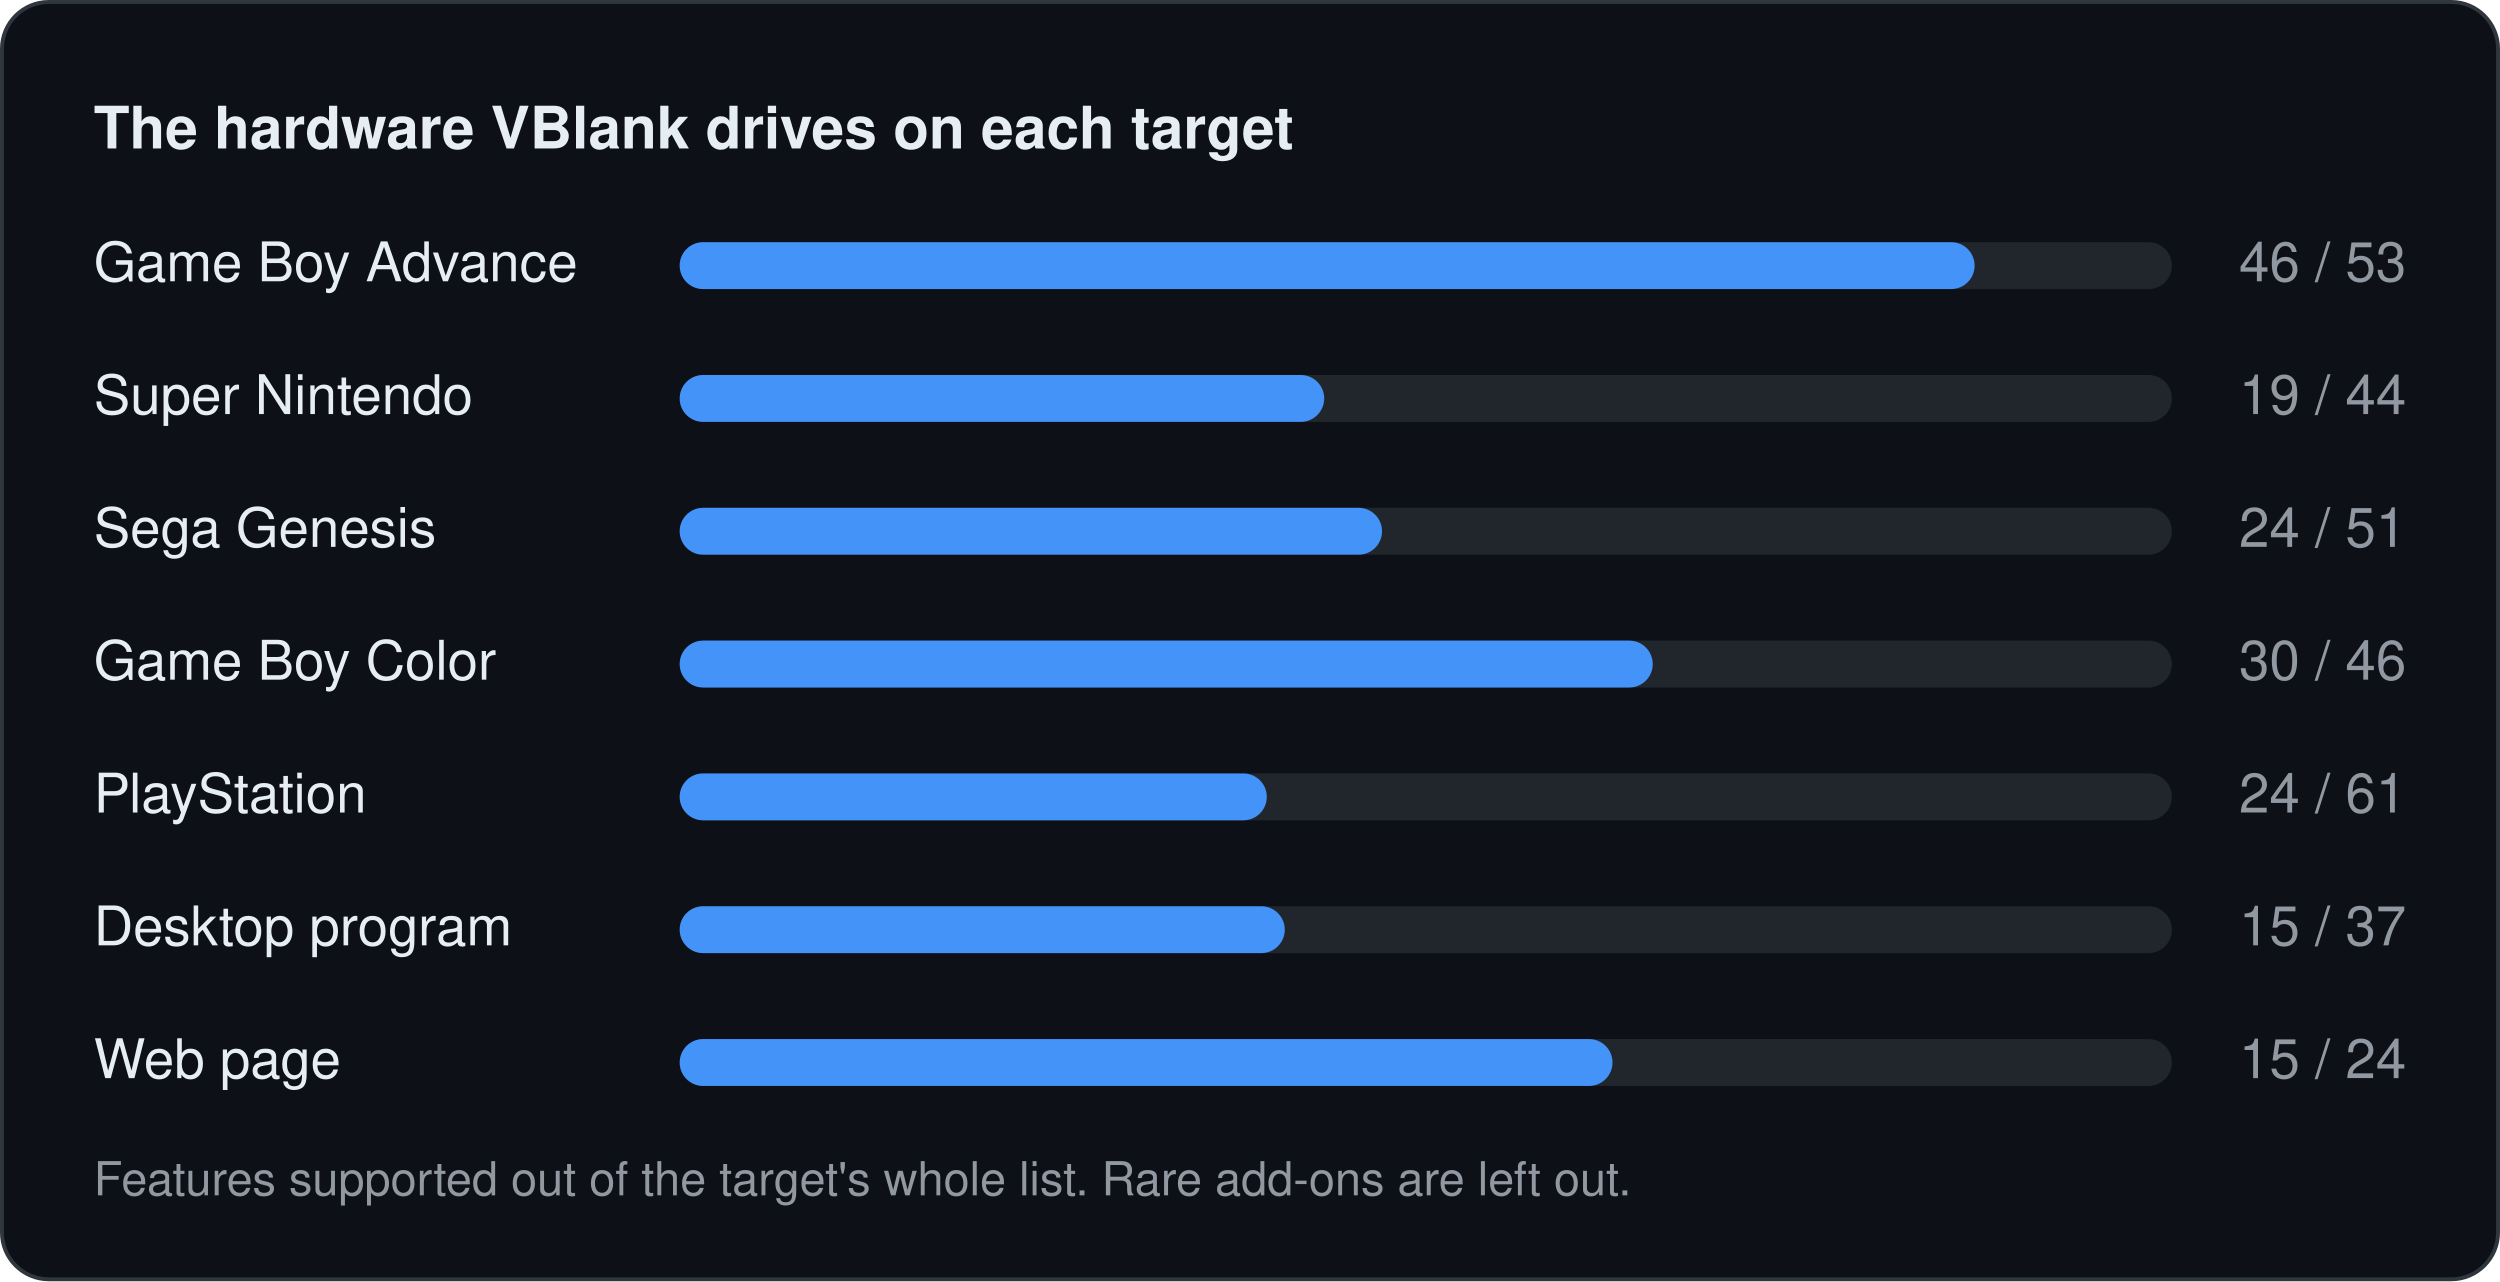
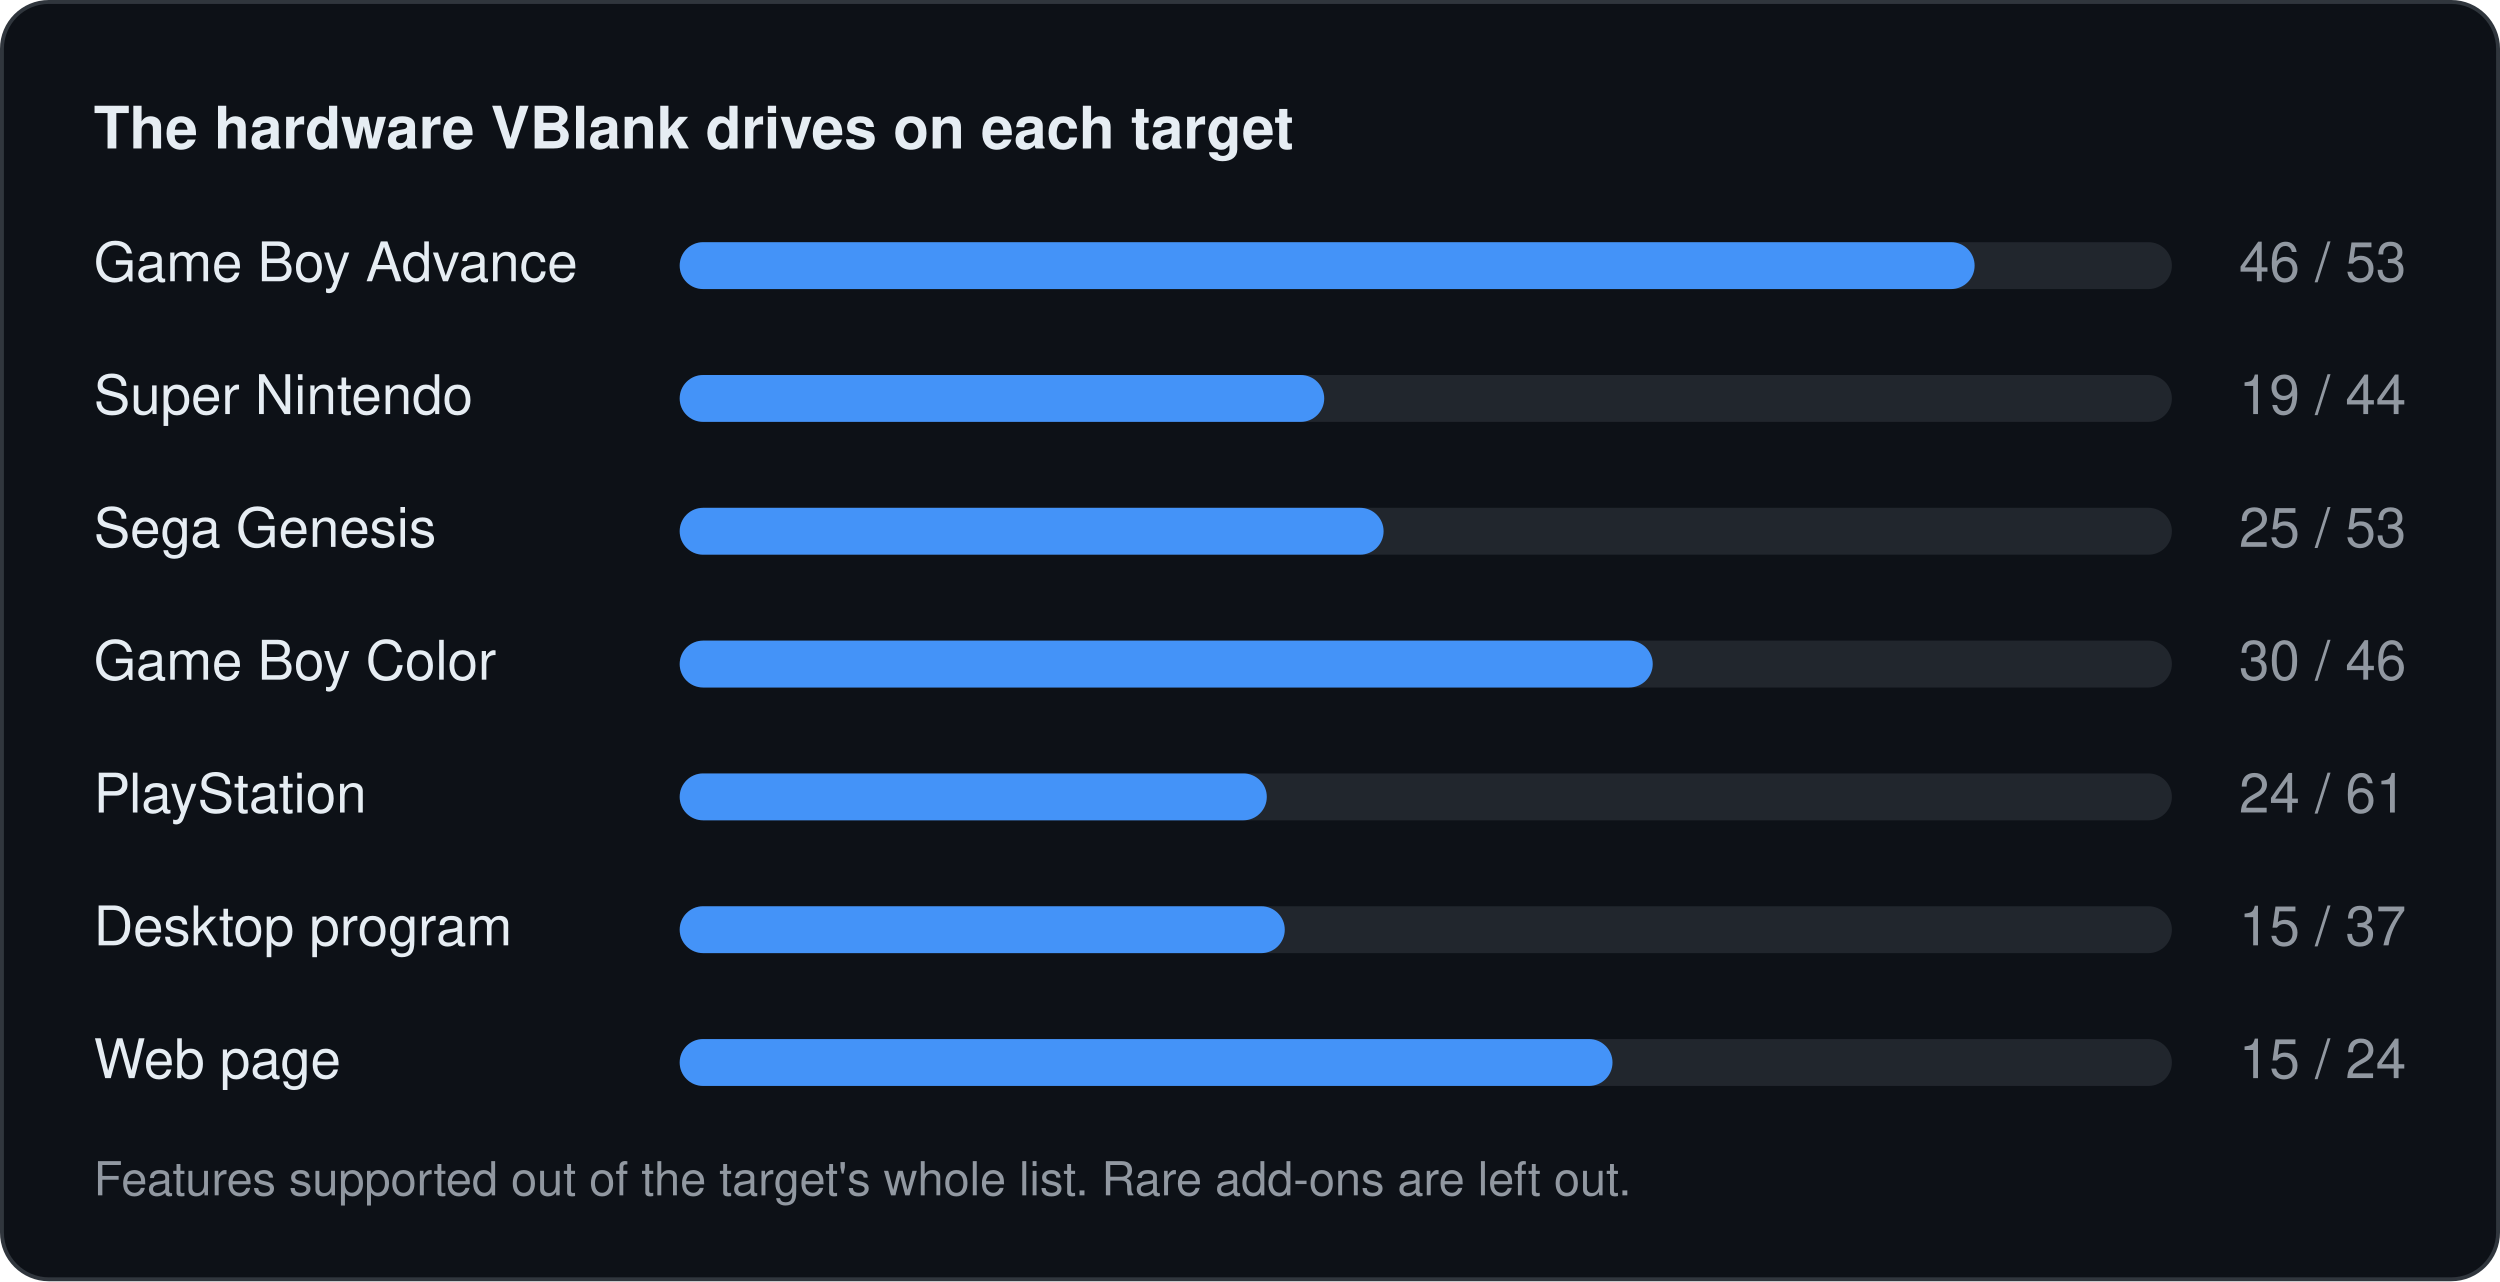
<svg xmlns="http://www.w3.org/2000/svg" width="640" height="328" viewBox="0 0 640 328" font-family="-apple-system, BlinkMacSystemFont, 'Segoe UI', Helvetica, Arial, sans-serif">
  <rect x="0.5" y="0.5" width="639" height="327" rx="12" fill="#0d1117" stroke="#30363d" />
  <text x="24" y="38" fill="#e6edf3" font-size="15" font-weight="600">The hardware VBlank drives on each target</text>
  <text x="24" y="72" fill="#e6edf3" font-size="14">Game Boy Advance</text>
  <rect x="174" y="62" width="382" height="12" rx="6" fill="#21262d" />
  <rect x="174" y="62" width="331.5" height="12" rx="6" fill="#4493f8" />
  <text x="616" y="72" fill="#9198a1" font-size="14" text-anchor="end">46 / 53</text>
  <text x="24" y="106" fill="#e6edf3" font-size="14">Super Nintendo</text>
  <rect x="174" y="96" width="382" height="12" rx="6" fill="#21262d" />
  <rect x="174" y="96" width="165.0" height="12" rx="6" fill="#4493f8" />
  <text x="616" y="106" fill="#9198a1" font-size="14" text-anchor="end">19 / 44</text>
  <text x="24" y="140" fill="#e6edf3" font-size="14">Sega Genesis</text>
  <rect x="174" y="130" width="382" height="12" rx="6" fill="#21262d" />
-   <rect x="174" y="130" width="179.8" height="12" rx="6" fill="#4493f8" />
-   <text x="616" y="140" fill="#9198a1" font-size="14" text-anchor="end">24 / 51</text>
+   <rect x="174" y="130" width="180.2" height="12" rx="6" fill="#4493f8" />
+   <text x="616" y="140" fill="#9198a1" font-size="14" text-anchor="end">25 / 53</text>
  <text x="24" y="174" fill="#e6edf3" font-size="14">Game Boy Color</text>
  <rect x="174" y="164" width="382" height="12" rx="6" fill="#21262d" />
  <rect x="174" y="164" width="249.1" height="12" rx="6" fill="#4493f8" />
  <text x="616" y="174" fill="#9198a1" font-size="14" text-anchor="end">30 / 46</text>
  <text x="24" y="208" fill="#e6edf3" font-size="14">PlayStation</text>
  <rect x="174" y="198" width="382" height="12" rx="6" fill="#21262d" />
  <rect x="174" y="198" width="150.3" height="12" rx="6" fill="#4493f8" />
  <text x="616" y="208" fill="#9198a1" font-size="14" text-anchor="end">24 / 61</text>
  <text x="24" y="242" fill="#e6edf3" font-size="14">Desktop program</text>
  <rect x="174" y="232" width="382" height="12" rx="6" fill="#21262d" />
  <rect x="174" y="232" width="154.9" height="12" rx="6" fill="#4493f8" />
  <text x="616" y="242" fill="#9198a1" font-size="14" text-anchor="end">15 / 37</text>
  <text x="24" y="276" fill="#e6edf3" font-size="14">Web page</text>
  <rect x="174" y="266" width="382" height="12" rx="6" fill="#21262d" />
  <rect x="174" y="266" width="238.8" height="12" rx="6" fill="#4493f8" />
  <text x="616" y="276" fill="#9198a1" font-size="14" text-anchor="end">15 / 24</text>
  <text x="24" y="306" fill="#9198a1" font-size="12">Features supported out of the target's whole list. Rare add-ons are left out.</text>
</svg>
